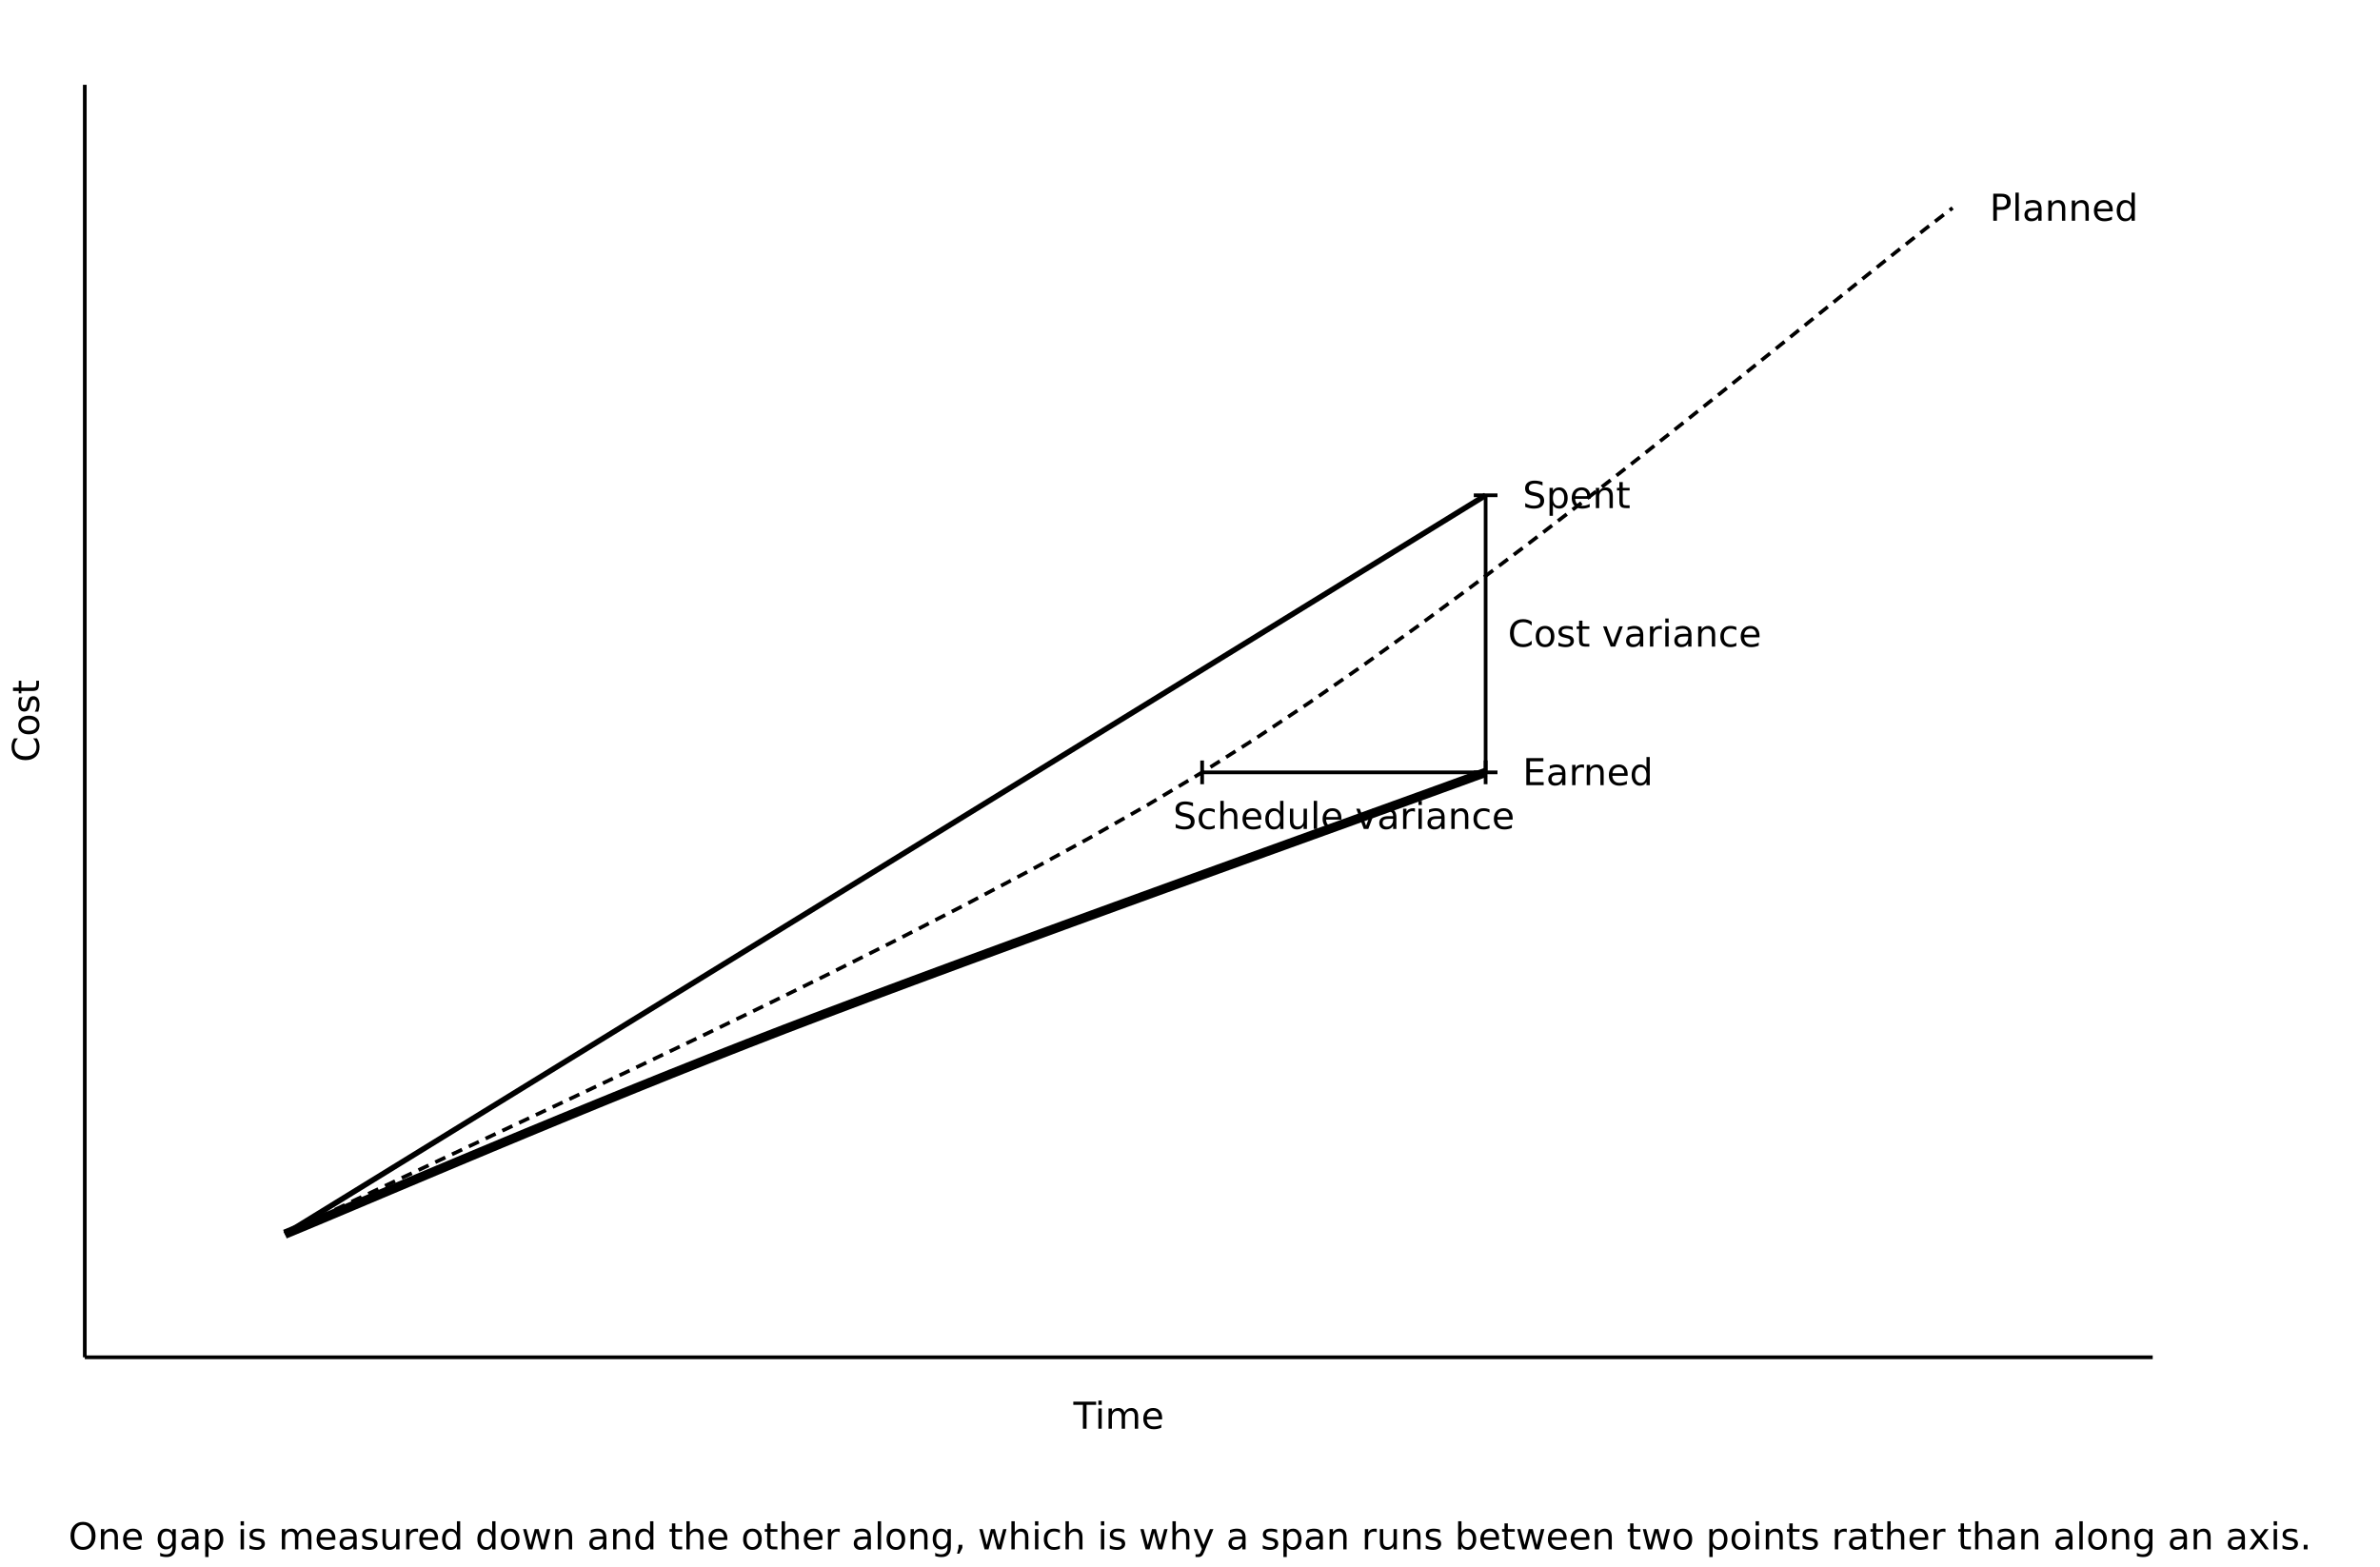
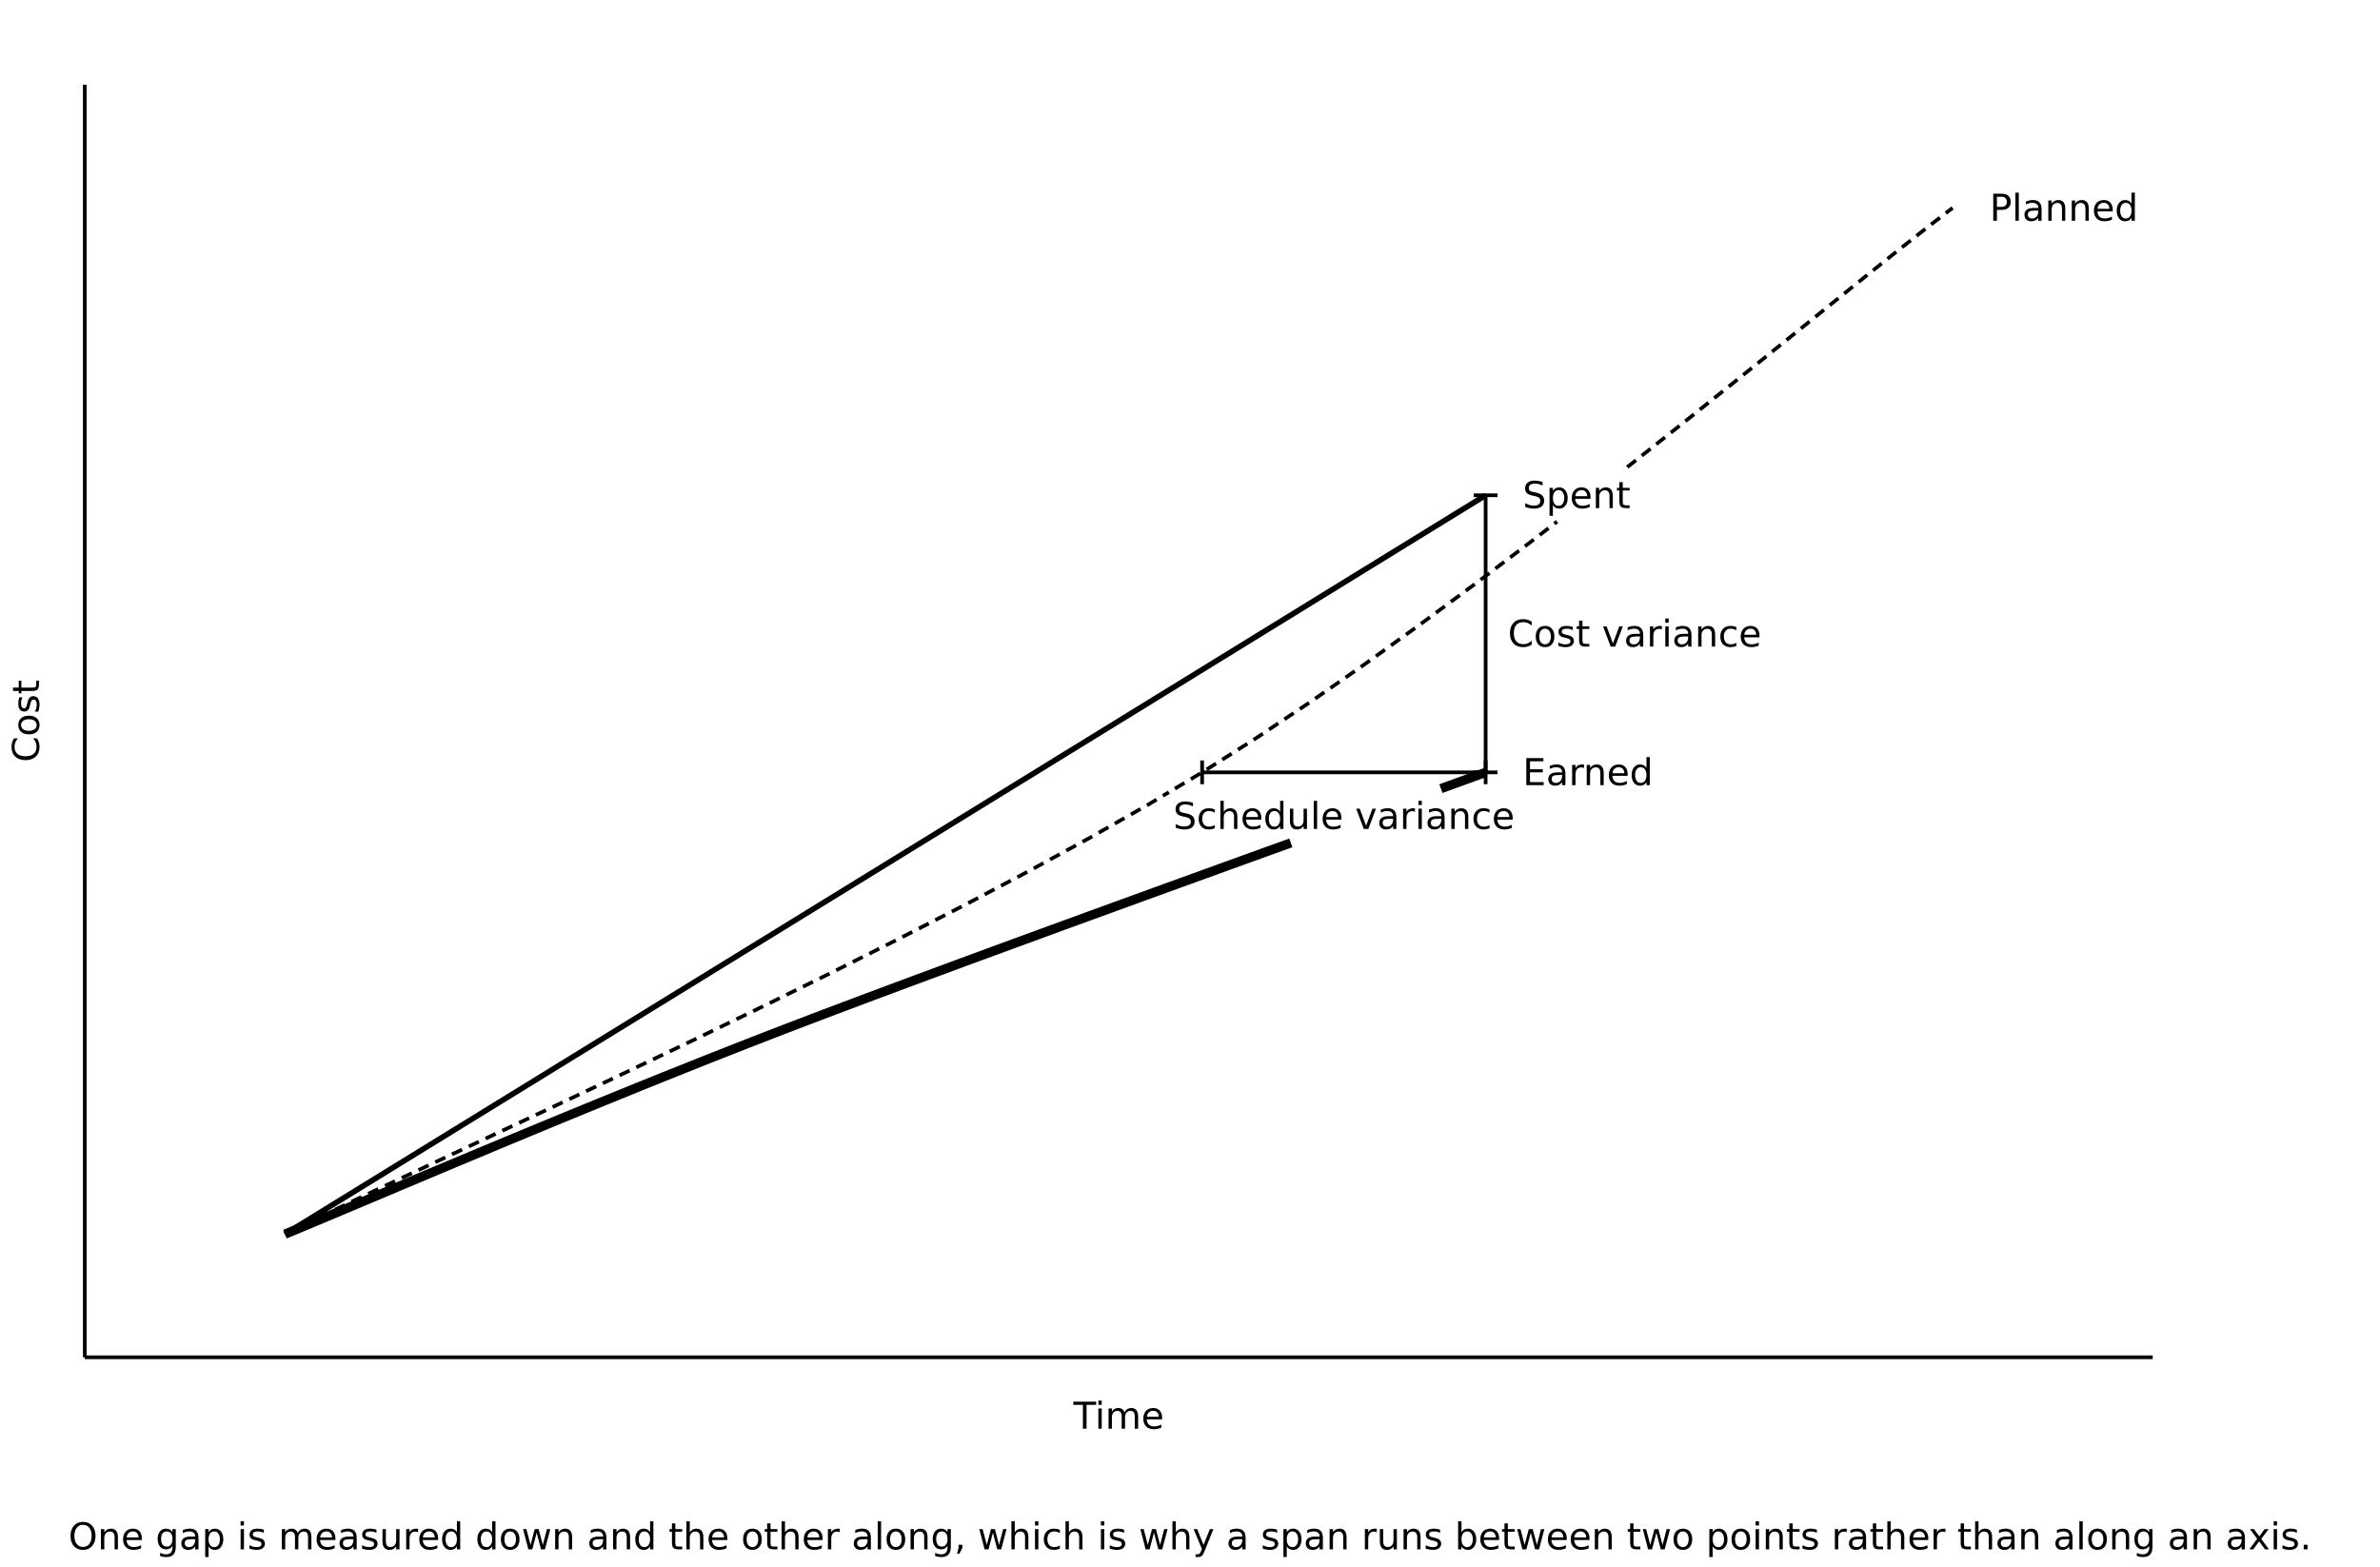
- <svg xmlns="http://www.w3.org/2000/svg" viewBox="-1.25 -1.25 642.5 422.8" role="img" aria-labelledby="ds26a889584f-title ds26a889584f-desc">
+ <svg xmlns="http://www.w3.org/2000/svg" viewBox="-1.25 -1.25 642.5 422.8" role="img" aria-labelledby="ds6c8631334c-title ds6c8631334c-desc">
  <path d="M 21.641 21.641 L 21.641 365.159" fill="none" stroke="currentColor" stroke-width="1" />
  <path d="M 21.641 365.159 L 579.888 365.159" fill="none" stroke="currentColor" stroke-width="1" />
  <text x="300.764" y="384.442" font-family="'DejaVu Sans', sans-serif" font-size="10" fill="currentColor" text-anchor="middle">Time</text>
  <text x="9.282" y="193.4" font-family="'DejaVu Sans', sans-serif" font-size="10" fill="currentColor" text-anchor="middle" transform="rotate(-90 9.282 193.4)">Cost</text>
-   <path d="M 75.665 331.916 L 84.422 327.599 L 95.075 322.487 L 107.41 316.652 L 121.212 310.164 L 136.267 303.095 L 152.361 295.515 L 169.279 287.495 L 186.807 279.107 L 204.731 270.421 L 222.837 261.508 L 240.909 252.44 L 258.734 243.287 L 276.097 234.121 L 292.785 225.012 L 308.582 216.032 L 323.274 207.252 L 337.543 198.211 L 352.137 188.49 L 366.939 178.221 L 381.835 167.537 L 396.709 156.568 L 411.445 145.447 L 425.929 134.306 L 440.045 123.276 L 453.676 112.49 L 466.709 102.08 L 479.028 92.176 L 490.516 82.912 L 501.059 74.419 L 510.542 66.829 L 518.849 60.273 L 525.864 54.884" fill="none" stroke="currentColor" stroke-width="1" stroke-dasharray="3 2" />
+   <path d="M 75.665 331.916 L 84.422 327.599 L 95.075 322.487 L 107.41 316.652 L 121.212 310.164 L 136.267 303.095 L 152.361 295.515 L 169.279 287.495 L 186.807 279.107 L 204.731 270.421 L 222.837 261.508 L 240.909 252.44 L 258.734 243.287 L 276.097 234.121 L 292.785 225.012 L 308.582 216.032 L 314.295 212.618" fill="none" stroke="currentColor" stroke-width="1" stroke-dasharray="3 2" />
+   <path d="M 315.928 211.642 L 323.274 207.252 L 337.543 198.211 L 352.137 188.49 L 366.939 178.221 L 381.835 167.537 L 396.709 156.568 L 411.445 145.447 L 419.09 139.567" fill="none" stroke="currentColor" stroke-width="1" stroke-dasharray="3 2" />
+   <path d="M 438.028 124.852 L 440.045 123.276 L 453.676 112.49 L 466.709 102.08 L 479.028 92.176 L 490.516 82.912 L 501.059 74.419 L 510.542 66.829 L 518.849 60.273 L 525.864 54.884" fill="none" stroke="currentColor" stroke-width="1" stroke-dasharray="3 2" />
  <text x="535.864" y="58.346" font-family="'DejaVu Sans', sans-serif" font-size="10" fill="currentColor">Planned</text>
  <path d="M 75.665 331.916 L 80.297 329.065 L 85.715 325.731 L 91.858 321.951 L 98.667 317.761 L 106.083 313.198 L 114.046 308.298 L 122.497 303.097 L 131.377 297.633 L 140.626 291.942 L 150.185 286.059 L 159.994 280.023 L 169.995 273.869 L 180.128 267.634 L 190.333 261.354 L 200.552 255.066 L 210.724 248.806 L 221.404 242.234 L 233.067 235.057 L 245.535 227.386 L 258.628 219.328 L 272.171 210.995 L 285.983 202.495 L 299.888 193.939 L 313.707 185.435 L 327.263 177.094 L 340.376 169.024 L 352.87 161.336 L 364.566 154.139 L 375.286 147.543 L 384.851 141.657 L 393.085 136.59 L 399.808 132.453" fill="none" stroke="currentColor" stroke-width="1.5" />
  <text x="409.808" y="135.915" font-family="'DejaVu Sans', sans-serif" font-size="10" fill="currentColor">Spent</text>
-   <path d="M 75.665 331.916 L 80.297 330 L 85.715 327.736 L 91.858 325.154 L 98.667 322.284 L 106.083 319.158 L 114.046 315.805 L 122.497 312.256 L 131.377 308.541 L 140.626 304.691 L 150.185 300.736 L 159.994 296.707 L 169.995 292.633 L 180.128 288.547 L 190.333 284.477 L 200.552 280.454 L 210.724 276.509 L 221.404 272.434 L 233.067 268.042 L 245.535 263.392 L 258.628 258.546 L 272.171 253.564 L 285.983 248.509 L 299.888 243.439 L 313.707 238.418 L 327.263 233.504 L 340.376 228.759 L 352.87 224.245 L 364.566 220.021 L 375.286 216.149 L 384.851 212.689 L 393.085 209.703 L 399.808 207.252" fill="none" stroke="currentColor" stroke-width="2.5" />
+   <path d="M 75.665 331.916 L 80.297 330 L 85.715 327.736 L 91.858 325.154 L 98.667 322.284 L 106.083 319.158 L 114.046 315.805 L 122.497 312.256 L 131.377 308.541 L 140.626 304.691 L 150.185 300.736 L 159.994 296.707 L 169.995 292.633 L 180.128 288.547 L 190.333 284.477 L 200.552 280.454 L 210.724 276.509 L 221.404 272.434 L 233.067 268.042 L 245.535 263.392 L 258.628 258.546 L 272.171 253.564 L 285.983 248.509 L 299.888 243.439 L 313.707 238.418 L 327.263 233.504 L 340.376 228.759 L 347.228 226.284" fill="none" stroke="currentColor" stroke-width="2.5" />
+   <path d="M 387.733 211.644 L 393.085 209.703 L 399.808 207.252" fill="none" stroke="currentColor" stroke-width="2.5" />
  <text x="409.808" y="210.713" font-family="'DejaVu Sans', sans-serif" font-size="10" fill="currentColor">Earned</text>
  <path d="M 399.808 132.453 L 399.808 207.252" fill="none" stroke="currentColor" stroke-width="1" />
  <path d="M 403.008 132.453 L 396.608 132.453" fill="none" stroke="currentColor" stroke-width="1" />
  <path d="M 403.008 207.252 L 396.608 207.252" fill="none" stroke="currentColor" stroke-width="1" />
  <text x="440.039" y="173.314" font-family="'DejaVu Sans', sans-serif" font-size="10" fill="currentColor" text-anchor="middle">Cost variance</text>
  <path d="M 399.808 207.252 L 323.274 207.252" fill="none" stroke="currentColor" stroke-width="1" />
  <path d="M 399.808 210.452 L 399.808 204.052" fill="none" stroke="currentColor" stroke-width="1" />
  <path d="M 323.274 210.452 L 323.274 204.052" fill="none" stroke="currentColor" stroke-width="1" />
  <text x="361.541" y="222.534" font-family="'DejaVu Sans', sans-serif" font-size="10" fill="currentColor" text-anchor="middle">Schedule variance</text>
  <text x="320" y="417.012" font-family="'DejaVu Sans', sans-serif" font-size="10" fill="currentColor" text-anchor="middle">
    <tspan>One gap is measured down and the other along, which is why a span runs between two points rather than along an axis.</tspan>
  </text>
</svg>
